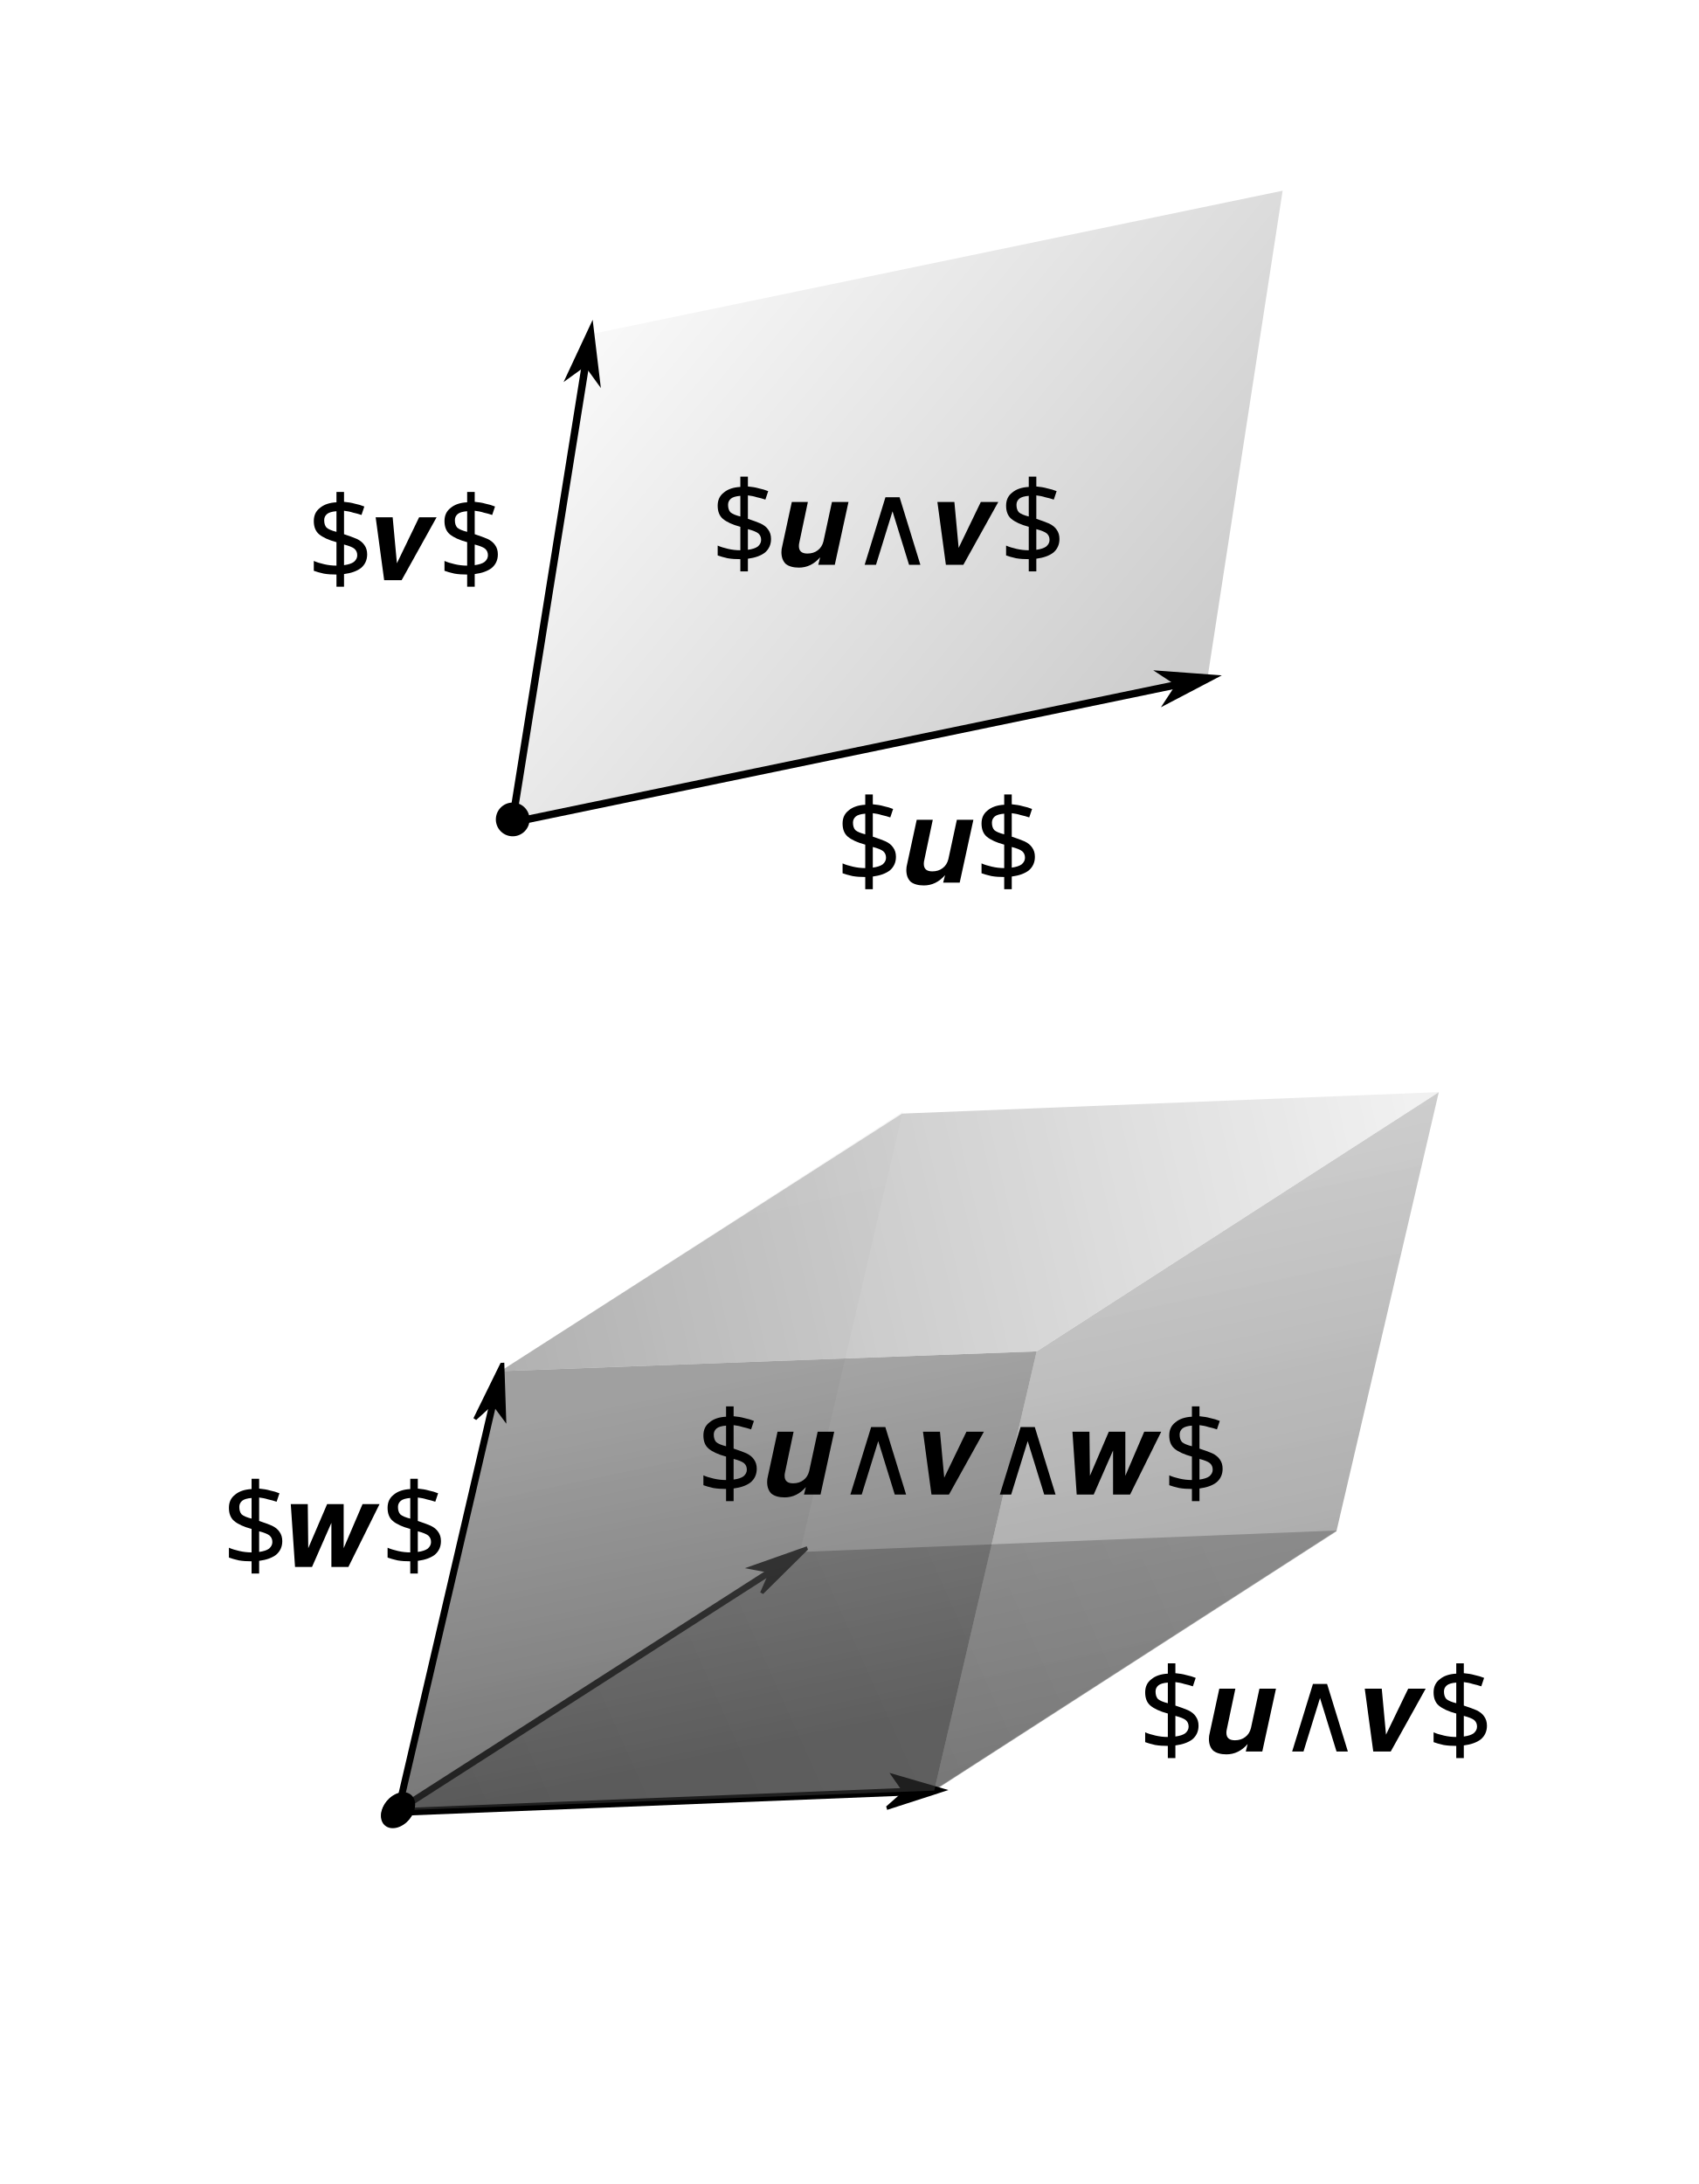
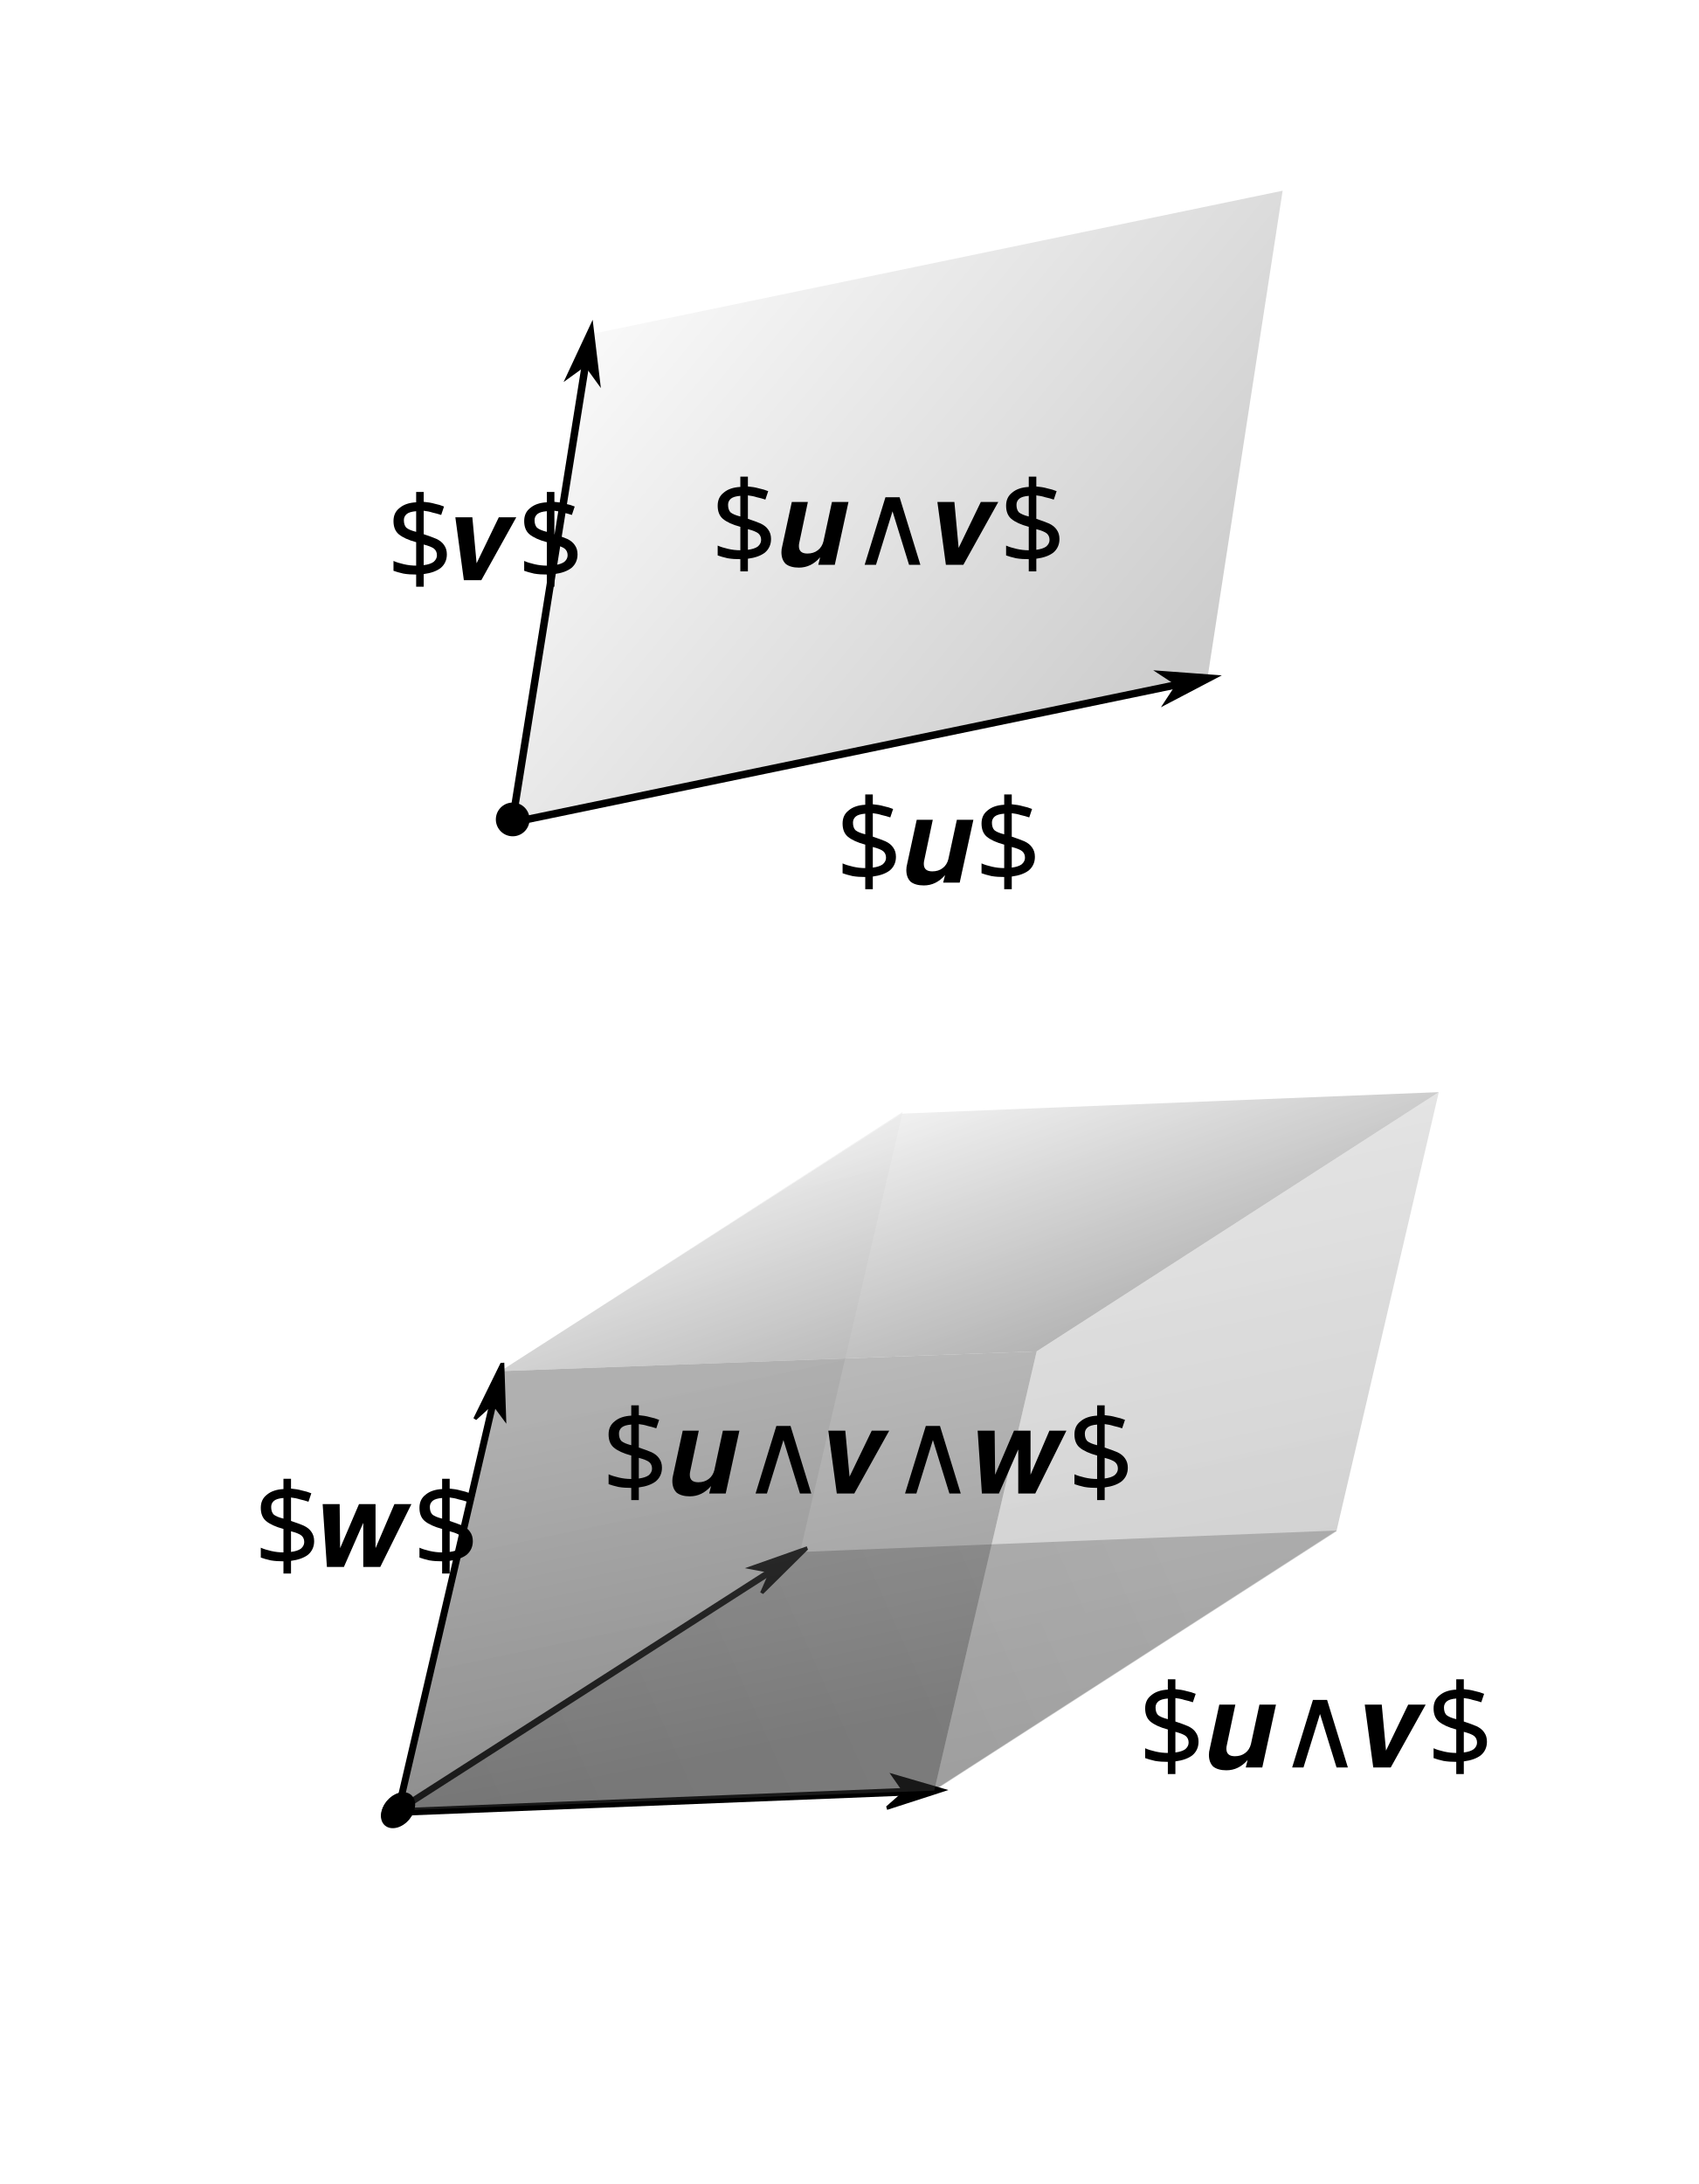
<svg xmlns="http://www.w3.org/2000/svg" xmlns:xlink="http://www.w3.org/1999/xlink" width="56.4mm" height="72.5mm" viewBox="0 0 56.4 72.5" version="1.1" id="svg5">
  <defs id="defs2">
    <linearGradient id="linearGradient3750">
      <stop style="stop-color:#eaeaea;stop-opacity:1" offset="0" id="stop3746" />
      <stop style="stop-color:#929292;stop-opacity:1" offset="1" id="stop3748" />
    </linearGradient>
    <linearGradient id="linearGradient3742">
      <stop style="stop-color:#a0a0a0;stop-opacity:0.933" offset="0" id="stop3738" />
      <stop style="stop-color:#3c3c3c;stop-opacity:1" offset="1" id="stop3740" />
    </linearGradient>
    <linearGradient id="linearGradient3734">
      <stop style="stop-color:#323232;stop-opacity:1" offset="0" id="stop3730" />
      <stop style="stop-color:#707070;stop-opacity:1" offset="1" id="stop3732" />
    </linearGradient>
    <linearGradient id="linearGradient1319">
      <stop style="stop-color:#f9f9f9;stop-opacity:1" offset="0" id="stop1315" />
      <stop style="stop-color:#cdcdcd;stop-opacity:1" offset="1" id="stop1317" />
    </linearGradient>
    <marker style="overflow:visible" id="marker2955" refX="0" refY="0" orient="auto">
      <path transform="matrix(-0.4,0,0,-0.4,-4,0)" style="fill:#000000;fill-opacity:1;fill-rule:evenodd;stroke:#000000;stroke-width:1pt;stroke-opacity:1" d="M 0,0 5,-5 -12.5,0 5,5 Z" id="path2953" />
    </marker>
    <marker style="overflow:visible" id="marker2945" refX="0" refY="0" orient="auto">
      <path transform="matrix(0.4,0,0,0.4,2.96,0.4)" style="fill:#000000;fill-opacity:1;fill-rule:evenodd;stroke:#000000;stroke-width:1pt;stroke-opacity:1" d="m -2.5,-1 c 0,2.76 -2.24,5 -5,5 -2.76,0 -5,-2.24 -5,-5 0,-2.76 2.24,-5 5,-5 2.76,0 5,2.24 5,5 z" id="path2943" />
    </marker>
    <marker style="overflow:visible" id="marker2634" refX="0" refY="0" orient="auto">
      <path transform="matrix(-0.4,0,0,-0.4,-4,0)" style="fill:none;fill-opacity:1;fill-rule:evenodd;stroke:#000000;stroke-width:1pt;stroke-opacity:1" d="M 0,0 5,-5 -12.5,0 5,5 Z" id="path2632" />
    </marker>
    <marker style="overflow:visible" id="marker2624" refX="0" refY="0" orient="auto">
      <path transform="matrix(0.4,0,0,0.4,2.96,0.4)" style="fill:none;fill-opacity:1;fill-rule:evenodd;stroke:#000000;stroke-width:1pt;stroke-opacity:1" d="m -2.5,-1 c 0,2.76 -2.24,5 -5,5 -2.76,0 -5,-2.24 -5,-5 0,-2.76 2.24,-5 5,-5 2.76,0 5,2.24 5,5 z" id="path2622" />
    </marker>
    <marker style="overflow:visible" id="marker2492" refX="0" refY="0" orient="auto">
      <path transform="matrix(-0.4,0,0,-0.4,-4,0)" style="fill:#000000;fill-opacity:1;fill-rule:evenodd;stroke:none;stroke-width:1pt;stroke-opacity:1" d="M 0,0 5,-5 -12.5,0 5,5 Z" id="path2490" />
    </marker>
    <marker style="overflow:visible" id="marker2482" refX="0" refY="0" orient="auto">
      <path transform="matrix(0.4,0,0,0.4,2.96,0.4)" style="fill:#000000;fill-opacity:1;fill-rule:evenodd;stroke:none;stroke-width:1pt;stroke-opacity:1" d="m -2.5,-1 c 0,2.76 -2.24,5 -5,5 -2.76,0 -5,-2.24 -5,-5 0,-2.76 2.24,-5 5,-5 2.76,0 5,2.24 5,5 z" id="path2480" />
    </marker>
    <marker style="overflow:visible" id="marker2114" refX="0" refY="0" orient="auto">
      <path transform="matrix(-0.4,0,0,-0.4,-4,0)" style="fill:#000000;fill-opacity:1;fill-rule:evenodd;stroke:#000000;stroke-width:1pt;stroke-opacity:1" d="M 0,0 5,-5 -12.5,0 5,5 Z" id="path2112" />
    </marker>
    <marker style="overflow:visible" id="marker2104" refX="0" refY="0" orient="auto">
      <path transform="matrix(0.4,0,0,0.4,2.96,0.4)" style="fill:#000000;fill-opacity:1;fill-rule:evenodd;stroke:#000000;stroke-width:1pt;stroke-opacity:1" d="m -2.5,-1 c 0,2.76 -2.24,5 -5,5 -2.76,0 -5,-2.24 -5,-5 0,-2.76 2.24,-5 5,-5 2.76,0 5,2.24 5,5 z" id="path2102" />
    </marker>
    <marker style="overflow:visible" id="DotM" refX="0" refY="0" orient="auto">
      <path transform="matrix(0.4,0,0,0.4,2.96,0.4)" style="fill:#000000;fill-opacity:1;fill-rule:evenodd;stroke:#000000;stroke-width:1pt;stroke-opacity:1" d="m -2.5,-1 c 0,2.76 -2.24,5 -5,5 -2.76,0 -5,-2.24 -5,-5 0,-2.76 2.24,-5 5,-5 2.76,0 5,2.24 5,5 z" id="path910" />
    </marker>
    <marker style="overflow:visible" id="marker1326" refX="0" refY="0" orient="auto">
      <path transform="matrix(-0.4,0,0,-0.4,-4,0)" style="fill:#000000;fill-opacity:1;fill-rule:evenodd;stroke:#000000;stroke-width:1pt;stroke-opacity:1" d="M 0,0 5,-5 -12.5,0 5,5 Z" id="path1324" />
    </marker>
    <marker style="overflow:visible" id="marker1286" refX="0" refY="0" orient="auto">
      <path transform="matrix(-0.4,0,0,-0.4,-4,0)" style="fill:#000000;fill-opacity:1;fill-rule:evenodd;stroke:#000000;stroke-width:1pt;stroke-opacity:1" d="M 0,0 5,-5 -12.5,0 5,5 Z" id="path1284" />
    </marker>
    <marker style="overflow:visible" id="marker1286-0" refX="0" refY="0" orient="auto">
      <path transform="matrix(-0.4,0,0,-0.4,-4,0)" style="fill:#000000;fill-opacity:1;fill-rule:evenodd;stroke:#000000;stroke-width:1pt;stroke-opacity:1" d="M 0,0 5,-5 -12.5,0 5,5 Z" id="path1284-5" />
    </marker>
    <linearGradient xlink:href="#linearGradient1319" id="linearGradient1323" gradientUnits="userSpaceOnUse" x1="22.588" y1="12.626" x2="47.237" y2="41.953" gradientTransform="matrix(0.6401552,-0.1885472,0.1705592,0.4828893,2.9861,9.2582)" />
    <marker style="overflow:visible" id="marker1286-9" refX="0" refY="0" orient="auto">
      <path transform="matrix(-0.4,0,0,-0.4,-4,0)" style="fill:#000000;fill-opacity:1;fill-rule:evenodd;stroke:#000000;stroke-width:1pt;stroke-opacity:1" d="M 0,0 5,-5 -12.5,0 5,5 Z" id="path1284-1" />
    </marker>
    <marker style="overflow:visible" id="DotM-2" refX="0" refY="0" orient="auto">
      <path transform="matrix(0.4,0,0,0.4,2.96,0.4)" style="fill:#000000;fill-opacity:1;fill-rule:evenodd;stroke:#000000;stroke-width:1pt;stroke-opacity:1" d="m -2.5,-1 c 0,2.76 -2.24,5 -5,5 -2.76,0 -5,-2.24 -5,-5 0,-2.76 2.24,-5 5,-5 2.76,0 5,2.24 5,5 z" id="path910-7" />
    </marker>
    <marker style="overflow:visible" id="marker1286-0-0" refX="0" refY="0" orient="auto">
      <path transform="matrix(-0.4,0,0,-0.4,-4,0)" style="fill:#000000;fill-opacity:1;fill-rule:evenodd;stroke:#000000;stroke-width:1pt;stroke-opacity:1" d="M 0,0 5,-5 -12.5,0 5,5 Z" id="path1284-5-9" />
    </marker>
    <marker style="overflow:visible" id="DotM-2-7" refX="0" refY="0" orient="auto">
      <path transform="matrix(0.4,0,0,0.4,2.96,0.4)" style="fill:#000000;fill-opacity:1;fill-rule:evenodd;stroke:#000000;stroke-width:1pt;stroke-opacity:1" d="m -2.5,-1 c 0,2.76 -2.24,5 -5,5 -2.76,0 -5,-2.24 -5,-5 0,-2.76 2.24,-5 5,-5 2.76,0 5,2.24 5,5 z" id="path910-7-9" />
    </marker>
    <marker style="overflow:visible" id="marker1286-0-0-2" refX="0" refY="0" orient="auto">
      <path transform="matrix(-0.4,0,0,-0.4,-4,0)" style="fill:#000000;fill-opacity:1;fill-rule:evenodd;stroke:#000000;stroke-width:1pt;stroke-opacity:1" d="M 0,0 5,-5 -12.5,0 5,5 Z" id="path1284-5-9-0" />
    </marker>
    <linearGradient xlink:href="#linearGradient3734" id="linearGradient3728" gradientUnits="userSpaceOnUse" gradientTransform="matrix(0.5428363,0.07847863,-0.2298077,0.2178354,19.24479,47.4495)" x1="24.632" y1="39.229" x2="11.048" y2="-12.58" />
    <linearGradient xlink:href="#linearGradient3742" id="linearGradient3736" gradientUnits="userSpaceOnUse" gradientTransform="matrix(0.5428363,0.07847863,-0.2298077,0.2178354,19.24479,47.4495)" x1="33.009" y1="-44.042" x2="61.679" y2="53.171" />
-     <linearGradient xlink:href="#linearGradient3750" id="linearGradient3744" gradientUnits="userSpaceOnUse" gradientTransform="matrix(0.5428363,0.07847863,-0.2298077,0.2178354,19.24479,47.4495)" x1="36.15" y1="-39.928" x2="-8.451" y2="-14.796" />
+     <linearGradient xlink:href="#linearGradient3750" id="linearGradient3744" gradientUnits="userSpaceOnUse" gradientTransform="matrix(0.5428363,0.07847863,-0.2298077,0.2178354,19.24479,47.4495)" x1="3.17" y1="-43.779" x2="26.517" y2="-10.823" />
    <linearGradient xlink:href="#linearGradient3726" id="linearGradient2198" gradientUnits="userSpaceOnUse" gradientTransform="matrix(0.5428363,0.07847863,-0.2298077,0.2178354,19.25115,47.42348)" x1="13.691" y1="39.543" x2="50" y2="15.579" />
    <linearGradient id="linearGradient3726">
      <stop style="stop-color:#2d2d2d;stop-opacity:1" offset="0" id="stop3722" />
      <stop style="stop-color:#636363;stop-opacity:1" offset="1" id="stop3724" />
    </linearGradient>
    <linearGradient xlink:href="#linearGradient3742" id="linearGradient4301" gradientUnits="userSpaceOnUse" gradientTransform="matrix(0.5428363,0.07847863,-0.2298077,0.2178354,1.176096,43.83961)" x1="33.009" y1="-44.042" x2="61.679" y2="53.171" />
    <linearGradient xlink:href="#linearGradient3734" id="linearGradient4434" gradientUnits="userSpaceOnUse" gradientTransform="matrix(0.5428363,0.07847863,-0.2298077,0.2178354,19.24479,47.4495)" x1="24.632" y1="39.229" x2="11.048" y2="-12.58" />
  </defs>
  <g id="layer1">
    <path style="fill:url(#linearGradient1323);fill-opacity:1;stroke:none;stroke-width:0.155;stroke-linecap:butt;stroke-linejoin:miter;stroke-miterlimit:4;stroke-dasharray:none;stroke-opacity:1" d="M 17.023,27.192 19.599,11.096 42.582,6.331 40.086,22.518 17.023,27.192" id="path1313" />
    <path style="fill:none;stroke:#000000;stroke-width:0.247;stroke-linecap:butt;stroke-linejoin:miter;stroke-miterlimit:4;stroke-dasharray:none;stroke-opacity:1;marker-end:url(#marker1286)" d="M 17.103,27.283 40.086,22.518" id="path1763-5" />
    <path style="fill:none;stroke:#000000;stroke-width:0.247;stroke-linecap:butt;stroke-linejoin:miter;stroke-miterlimit:4;stroke-dasharray:none;stroke-opacity:1;marker-start:url(#DotM);marker-end:url(#marker1286-0)" d="m 17.023,27.192 2.576,-16.096" id="path1763-5-2" />
    <text xml:space="preserve" style="font-size:3.881px;line-height:1.25;font-family:sans-serif;stroke-width:0.265" x="23.513" y="18.812" id="text2032-9-7-9" transform="scale(1.003371,0.9966403)">
      <tspan id="tspan2030-8-3-7" x="23.513" y="18.812" style="font-size:3.881px;stroke-width:0.265">$𝒖∧𝒗$</tspan>
    </text>
    <text xml:space="preserve" style="font-size:3.881px;line-height:1.25;font-family:sans-serif;stroke-width:0.265" x="27.644" y="29.399" id="text2032-6" transform="scale(1.003371,0.9966403)">
      <tspan id="tspan2030-9" x="27.644" y="29.399" style="font-size:3.881px;stroke-width:0.265">$𝒖$</tspan>
    </text>
-     <text xml:space="preserve" style="font-size:3.881px;line-height:1.25;font-family:sans-serif;stroke-width:0.265" x="10.149" y="19.325" id="text2032-6-3" transform="scale(1.003371,0.9966403)">
-       <tspan id="tspan2030-9-6" x="10.149" y="19.325" style="font-size:3.881px;stroke-width:0.265">$𝒗$</tspan>
+     <text xml:space="preserve" style="font-size:3.881px;line-height:1.25;font-family:sans-serif;stroke-width:0.265" x="12.786" y="19.325" id="text2032-6-3" transform="scale(1.003371,0.9966403)">
+       <tspan id="tspan2030-9-6" x="12.786" y="19.325" style="font-size:3.881px;stroke-width:0.265">$𝒗$</tspan>
    </text>
    <g id="g4342" transform="matrix(0.9995139,-0.239678,-0.0720565,1.017765,1.705586,5.507632)">
-       <path style="font-variation-settings:normal;opacity:0.468;vector-effect:none;fill:url(#linearGradient2198);fill-opacity:1;stroke:none;stroke-width:0.098;stroke-linecap:butt;stroke-linejoin:miter;stroke-miterlimit:4;stroke-dasharray:none;stroke-dashoffset:0;stroke-opacity:1;stop-color:#000000" d="M 15.655,57.296 28.611,51.947 46.693,55.504 33.724,60.906 15.655,57.296" id="path1313-3" />
-       <path style="font-variation-settings:normal;opacity:0.525;vector-effect:none;fill:url(#linearGradient3736);fill-opacity:1;stroke:none;stroke-width:0.098;stroke-linecap:butt;stroke-linejoin:miter;stroke-miterlimit:4;stroke-dasharray:none;stroke-dashoffset:0;stroke-opacity:1;stop-color:#000000;stop-opacity:1" d="m 49.095,41.772 -2.409,13.759 -12.969,5.401 2.409,-13.759 z" id="path3710" />
-       <path style="font-variation-settings:normal;opacity:0.109;vector-effect:none;fill:url(#linearGradient4301);fill-opacity:1;stroke:none;stroke-width:0.098;stroke-linecap:butt;stroke-linejoin:miter;stroke-miterlimit:4;stroke-dasharray:none;stroke-dashoffset:0;stroke-opacity:1;stop-color:#000000" d="m 31.027,38.162 -2.409,13.759 -12.969,5.401 2.409,-13.759 z" id="path3710-1" />
+       <path style="font-variation-settings:normal;opacity:0.347;vector-effect:none;fill:url(#linearGradient2198);fill-opacity:1;stroke:none;stroke-width:0.098;stroke-linecap:butt;stroke-linejoin:miter;stroke-miterlimit:4;stroke-dasharray:none;stroke-dashoffset:0;stroke-opacity:1;stop-color:#000000" d="M 15.655,57.296 28.611,51.947 46.693,55.504 33.724,60.906 15.655,57.296" id="path1313-3" />
+       <path style="font-variation-settings:normal;opacity:0.29;vector-effect:none;fill:url(#linearGradient3736);fill-opacity:1;stroke:none;stroke-width:0.098;stroke-linecap:butt;stroke-linejoin:miter;stroke-miterlimit:4;stroke-dasharray:none;stroke-dashoffset:0;stroke-opacity:1;stop-color:#000000;stop-opacity:1" d="m 49.095,41.772 -2.409,13.759 -12.969,5.401 2.409,-13.759 z" id="path3710" />
+       <path style="font-variation-settings:normal;opacity:0.141;vector-effect:none;fill:url(#linearGradient4301);fill-opacity:1;stroke:none;stroke-width:0.098;stroke-linecap:butt;stroke-linejoin:miter;stroke-miterlimit:4;stroke-dasharray:none;stroke-dashoffset:0;stroke-opacity:1;stop-color:#000000" d="m 31.027,38.162 -2.409,13.759 -12.969,5.401 2.409,-13.759 z" id="path3710-1" />
      <path style="fill:none;stroke:#000000;stroke-width:0.247;stroke-linecap:butt;stroke-linejoin:miter;stroke-miterlimit:4;stroke-dasharray:none;stroke-opacity:1;marker-end:url(#marker1286-9)" d="m 15.636,57.374 18.081,3.558" id="path1763-5-6" />
      <path style="fill:none;stroke:#000000;stroke-width:0.247;stroke-linecap:butt;stroke-linejoin:miter;stroke-miterlimit:4;stroke-dasharray:none;stroke-opacity:1;marker-start:url(#DotM-2);marker-end:url(#marker1286-0-0)" d="M 15.649,57.322 28.605,51.973" id="path1763-5-2-0" />
-       <path style="font-variation-settings:normal;opacity:0.628;vector-effect:none;fill:url(#linearGradient4434);fill-opacity:1;stroke:none;stroke-width:0.098;stroke-linecap:butt;stroke-linejoin:miter;stroke-miterlimit:4;stroke-dasharray:none;stroke-dashoffset:0;stroke-opacity:1;stop-color:#000000;stop-opacity:1" d="m 18.058,43.563 -2.409,13.759 18.069,3.61 2.409,-13.759 -18.069,-3.61" id="path3708" />
+       <path style="font-variation-settings:normal;opacity:0.485;vector-effect:none;fill:url(#linearGradient4434);fill-opacity:1;stroke:none;stroke-width:0.098;stroke-linecap:butt;stroke-linejoin:miter;stroke-miterlimit:4;stroke-dasharray:none;stroke-dashoffset:0;stroke-opacity:1;stop-color:#000000;stop-opacity:1" d="m 18.058,43.563 -2.409,13.759 18.069,3.61 2.409,-13.759 -18.069,-3.61" id="path3708" />
      <path style="font-variation-settings:normal;opacity:0.681;vector-effect:none;fill:url(#linearGradient3744);fill-opacity:1;stroke:none;stroke-width:0.098;stroke-linecap:butt;stroke-linejoin:miter;stroke-miterlimit:4;stroke-dasharray:none;stroke-dashoffset:0;stroke-opacity:1;stop-color:#000000;stop-opacity:1" d="M 18.058,43.563 31.014,38.214 49.095,41.772 36.126,47.173 18.058,43.563" id="path1313-3-5" />
      <path style="fill:none;stroke:#000000;stroke-width:0.247;stroke-linecap:butt;stroke-linejoin:miter;stroke-miterlimit:4;stroke-dasharray:none;stroke-opacity:1;marker-start:url(#DotM-2-7);marker-end:url(#marker1286-0-0-2)" d="M 15.655,57.296 18.058,43.563" id="path1763-5-2-0-2" />
    </g>
-     <text xml:space="preserve" style="font-size:3.881px;line-height:1.25;font-family:sans-serif;stroke-width:0.265" x="37.658" y="58.341" id="text2032-6-2" transform="scale(1.003371,0.9966403)">
-       <tspan id="tspan2030-9-9" x="37.658" y="58.341" style="font-size:3.881px;stroke-width:0.265">$𝒖∧𝒗$</tspan>
+     <text xml:space="preserve" style="font-size:3.881px;line-height:1.25;font-family:sans-serif;stroke-width:0.265" x="37.658" y="58.872" id="text2032-6-2" transform="scale(1.003371,0.9966403)">
+       <tspan id="tspan2030-9-9" x="37.658" y="58.872" style="font-size:3.881px;stroke-width:0.265">$𝒖∧𝒗$</tspan>
    </text>
-     <text xml:space="preserve" style="font-size:3.881px;line-height:1.25;font-family:sans-serif;stroke-width:0.265" x="7.341" y="52.192" id="text2032-6-2-3" transform="scale(1.003371,0.9966403)">
-       <tspan id="tspan2030-9-9-1" x="7.341" y="52.192" style="font-size:3.881px;stroke-width:0.265">$𝒘$</tspan>
+     <text xml:space="preserve" style="font-size:3.881px;line-height:1.25;font-family:sans-serif;stroke-width:0.265" x="8.395" y="52.192" id="text2032-6-2-3" transform="scale(1.003371,0.9966403)">
+       <tspan id="tspan2030-9-9-1" x="8.395" y="52.192" style="font-size:3.881px;stroke-width:0.265">$𝒘$</tspan>
    </text>
-     <text xml:space="preserve" style="font-size:3.881px;line-height:1.25;font-family:sans-serif;stroke-width:0.265" x="23.038" y="49.782" id="text2032-6-2-3-9" transform="scale(1.003371,0.9966403)">
-       <tspan id="tspan2030-9-9-1-4" x="23.038" y="49.782" style="font-size:3.881px;stroke-width:0.265">$𝒖∧𝒗∧𝒘$</tspan>
+     <text xml:space="preserve" style="font-size:3.881px;line-height:1.25;font-family:sans-serif;stroke-width:0.265" x="19.903" y="49.748" id="text2032-6-2-3-9" transform="scale(1.003371,0.9966403)">
+       <tspan id="tspan2030-9-9-1-4" x="19.903" y="49.748" style="font-size:3.881px;stroke-width:0.265">$𝒖∧𝒗∧𝒘$</tspan>
    </text>
  </g>
</svg>
